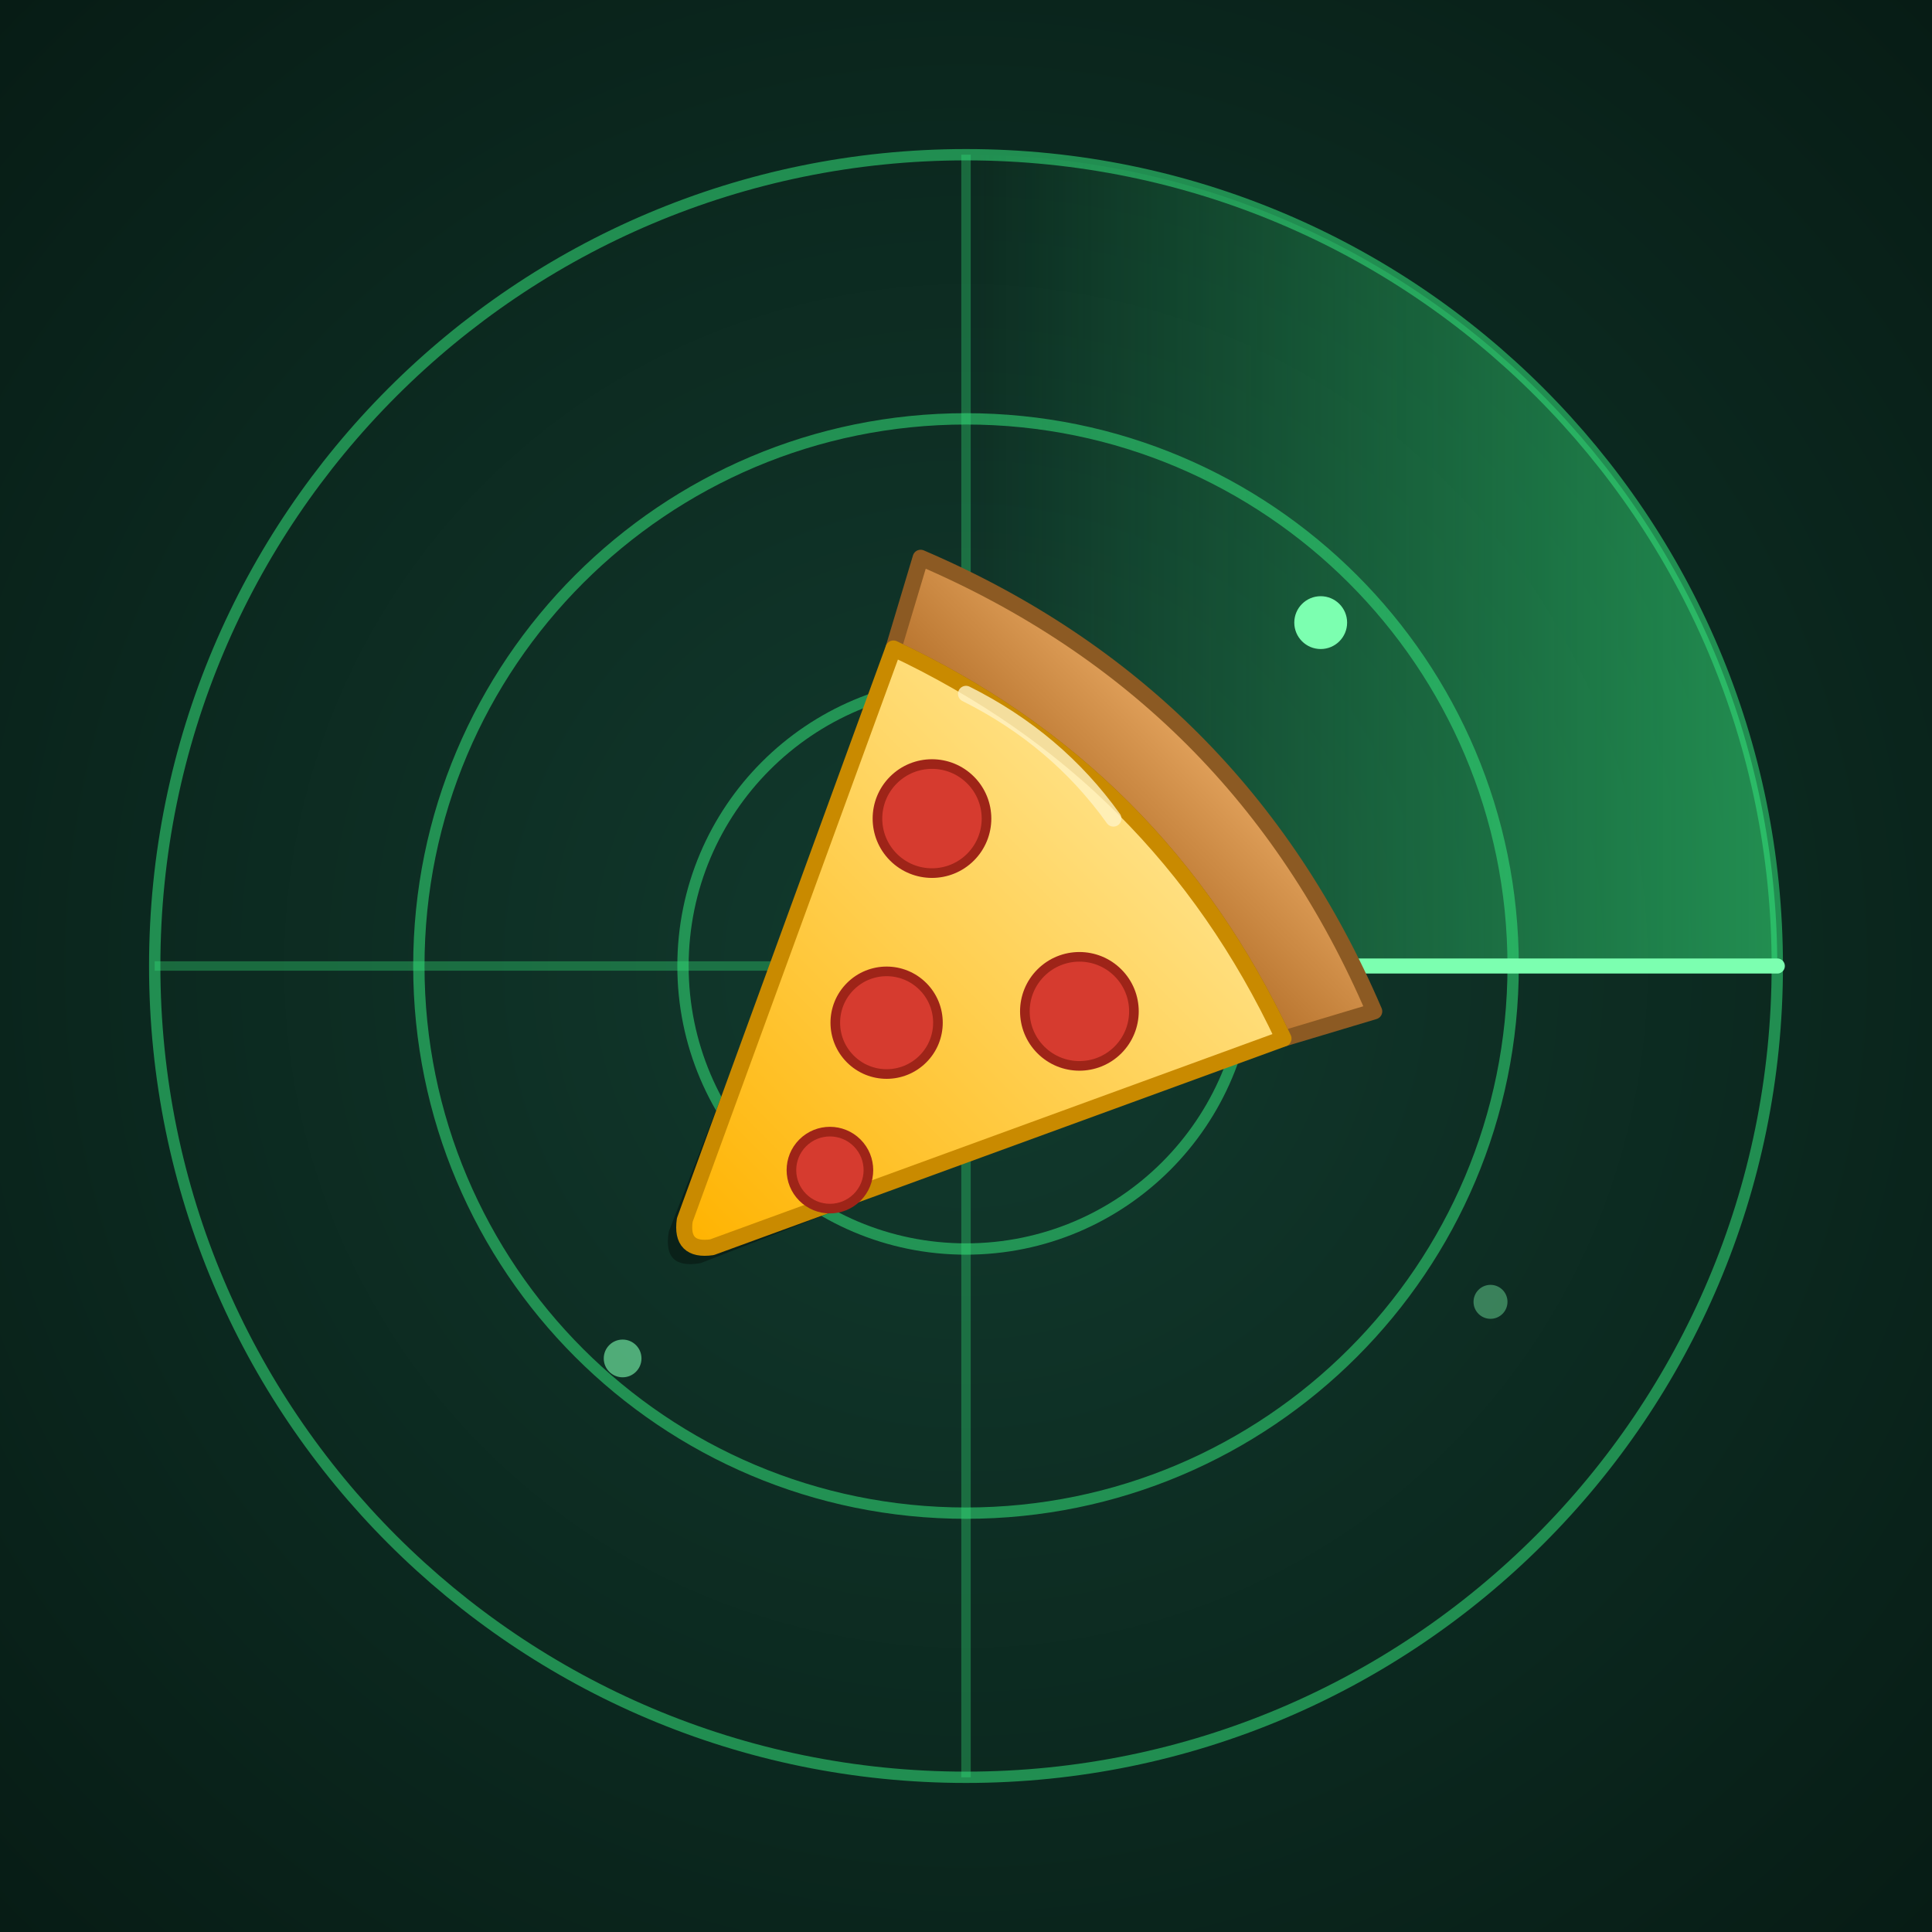
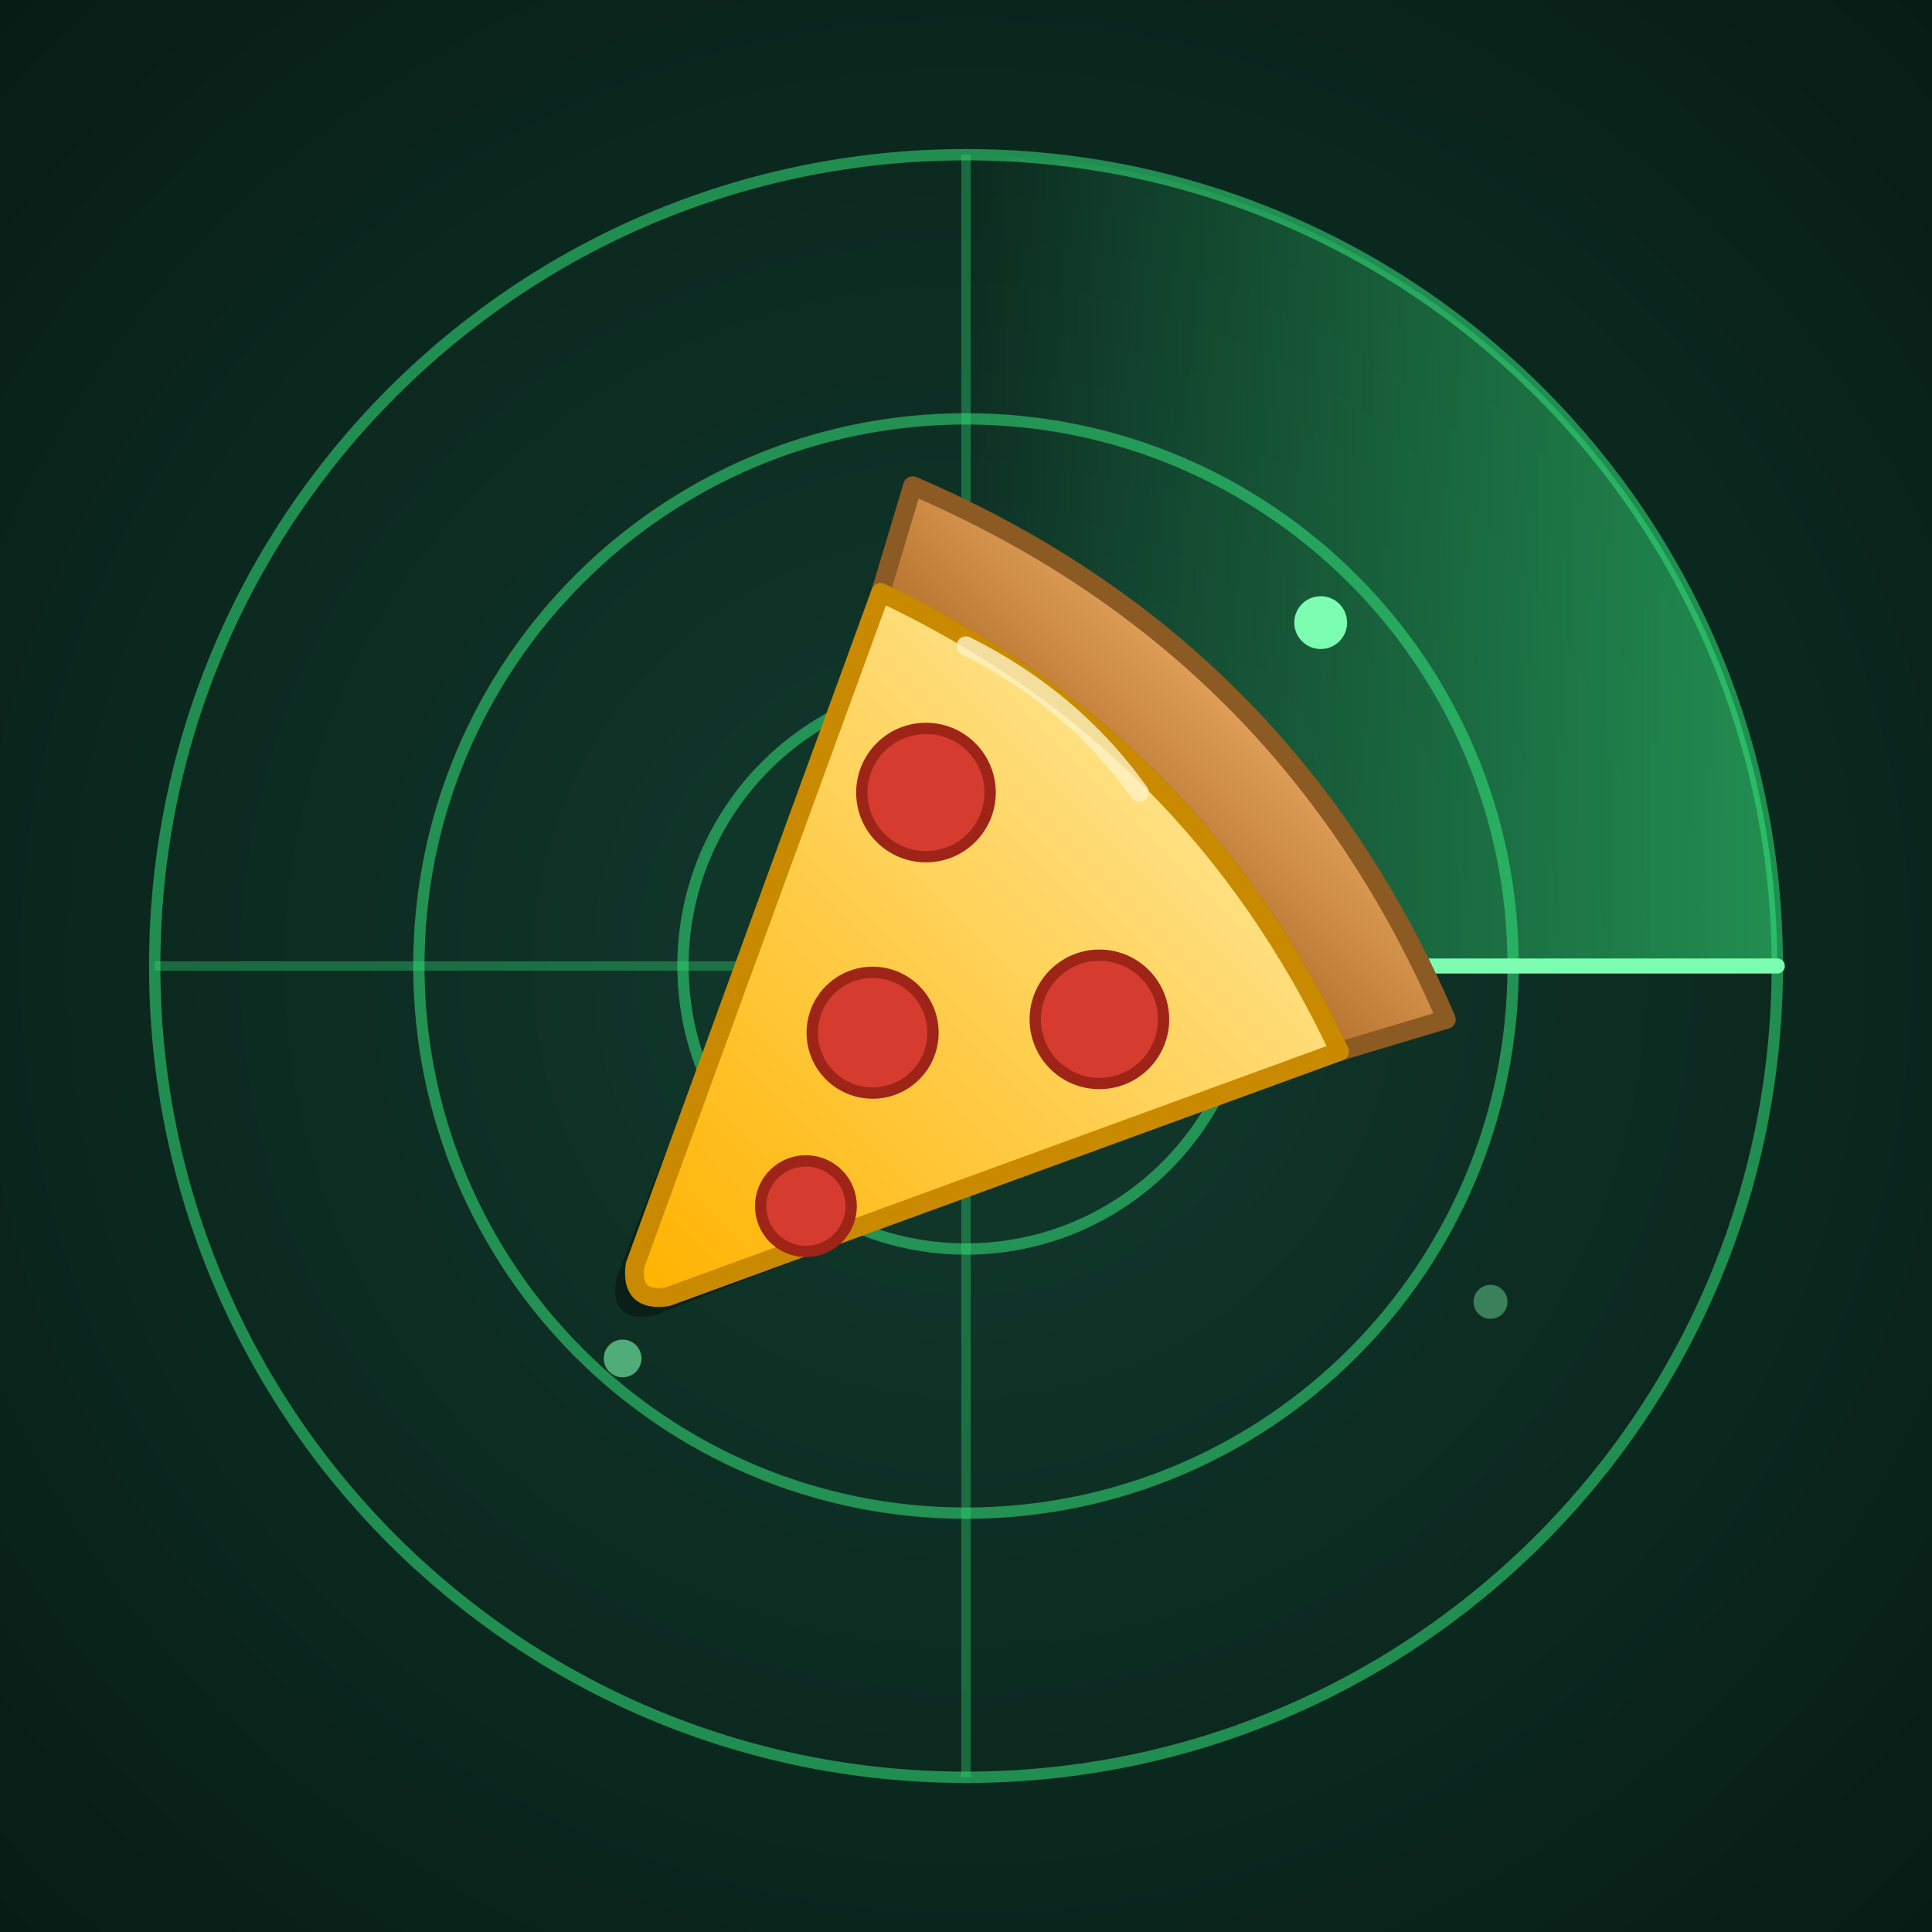
<svg xmlns="http://www.w3.org/2000/svg" viewBox="0 0 1024 1024">
  <defs>
    <radialGradient id="bg" cx="0.5" cy="0.5" r="0.7">
      <stop offset="0" stop-color="#123B2E" />
      <stop offset="1" stop-color="#071C15" />
    </radialGradient>
    <linearGradient id="sweep" x1="0" y1="0" x2="1" y2="0">
      <stop offset="0" stop-color="#34E27A" stop-opacity="0" />
      <stop offset="1" stop-color="#34E27A" stop-opacity="0.55" />
    </linearGradient>
    <linearGradient id="cheese" x1="0" y1="0" x2="0" y2="1">
      <stop offset="0" stop-color="#FFE082" />
      <stop offset="1" stop-color="#FFB300" />
    </linearGradient>
    <linearGradient id="crust" x1="0" y1="0" x2="0" y2="1">
      <stop offset="0" stop-color="#E0A05A" />
      <stop offset="1" stop-color="#B8742E" />
    </linearGradient>
  </defs>
  <rect width="1024" height="1024" fill="url(#bg)" />
  <g fill="none" stroke="#34E27A" stroke-opacity="0.55" stroke-width="6">
    <circle cx="512" cy="512" r="150" />
    <circle cx="512" cy="512" r="290" />
    <circle cx="512" cy="512" r="430" />
  </g>
  <g stroke="#34E27A" stroke-opacity="0.35" stroke-width="5">
    <line x1="512" y1="82" x2="512" y2="942" />
    <line x1="82" y1="512" x2="942" y2="512" />
  </g>
  <path d="M512 512 L512 82 A430 430 0 0 1 942 512 Z" fill="url(#sweep)" />
  <line x1="512" y1="512" x2="942" y2="512" stroke="#7CFFB0" stroke-width="8" stroke-linecap="round" />
  <circle cx="700" cy="330" r="14" fill="#7CFFB0" />
  <circle cx="330" cy="720" r="10" fill="#7CFFB0" opacity="0.6" />
  <circle cx="790" cy="690" r="9" fill="#7CFFB0" opacity="0.4" />
-   <g transform="translate(512,512) rotate(45) scale(0.85)">
+   <g transform="translate(512,512) rotate(45)">
    <path d="M-190 -170 Q0 -235 190 -170 L14 230 Q0 250 -14 230 Z" fill="#000" opacity="0.35" transform="translate(0,18)" />
    <path d="M-200 -160 Q0 -240 200 -160 L172 -108 Q0 -170 -172 -108 Z" fill="url(#crust)" stroke="#8C5A23" stroke-width="10" stroke-linejoin="round" />
    <path d="M-172 -108 Q0 -170 172 -108 L12 236 Q0 252 -12 236 Z" fill="url(#cheese)" stroke="#C98A00" stroke-width="10" stroke-linejoin="round" />
    <g fill="#D63B2F" stroke="#9E2418" stroke-width="6">
      <circle cx="-80" cy="-50" r="34" />
      <circle cx="70" cy="-30" r="34" />
      <circle cx="-10" cy="60" r="32" />
      <circle cx="30" cy="150" r="24" />
    </g>
    <path d="M-120 -120 Q-60 -140 0 -130" fill="none" stroke="#FFF3C4" stroke-width="10" stroke-linecap="round" opacity="0.8" />
  </g>
</svg>
